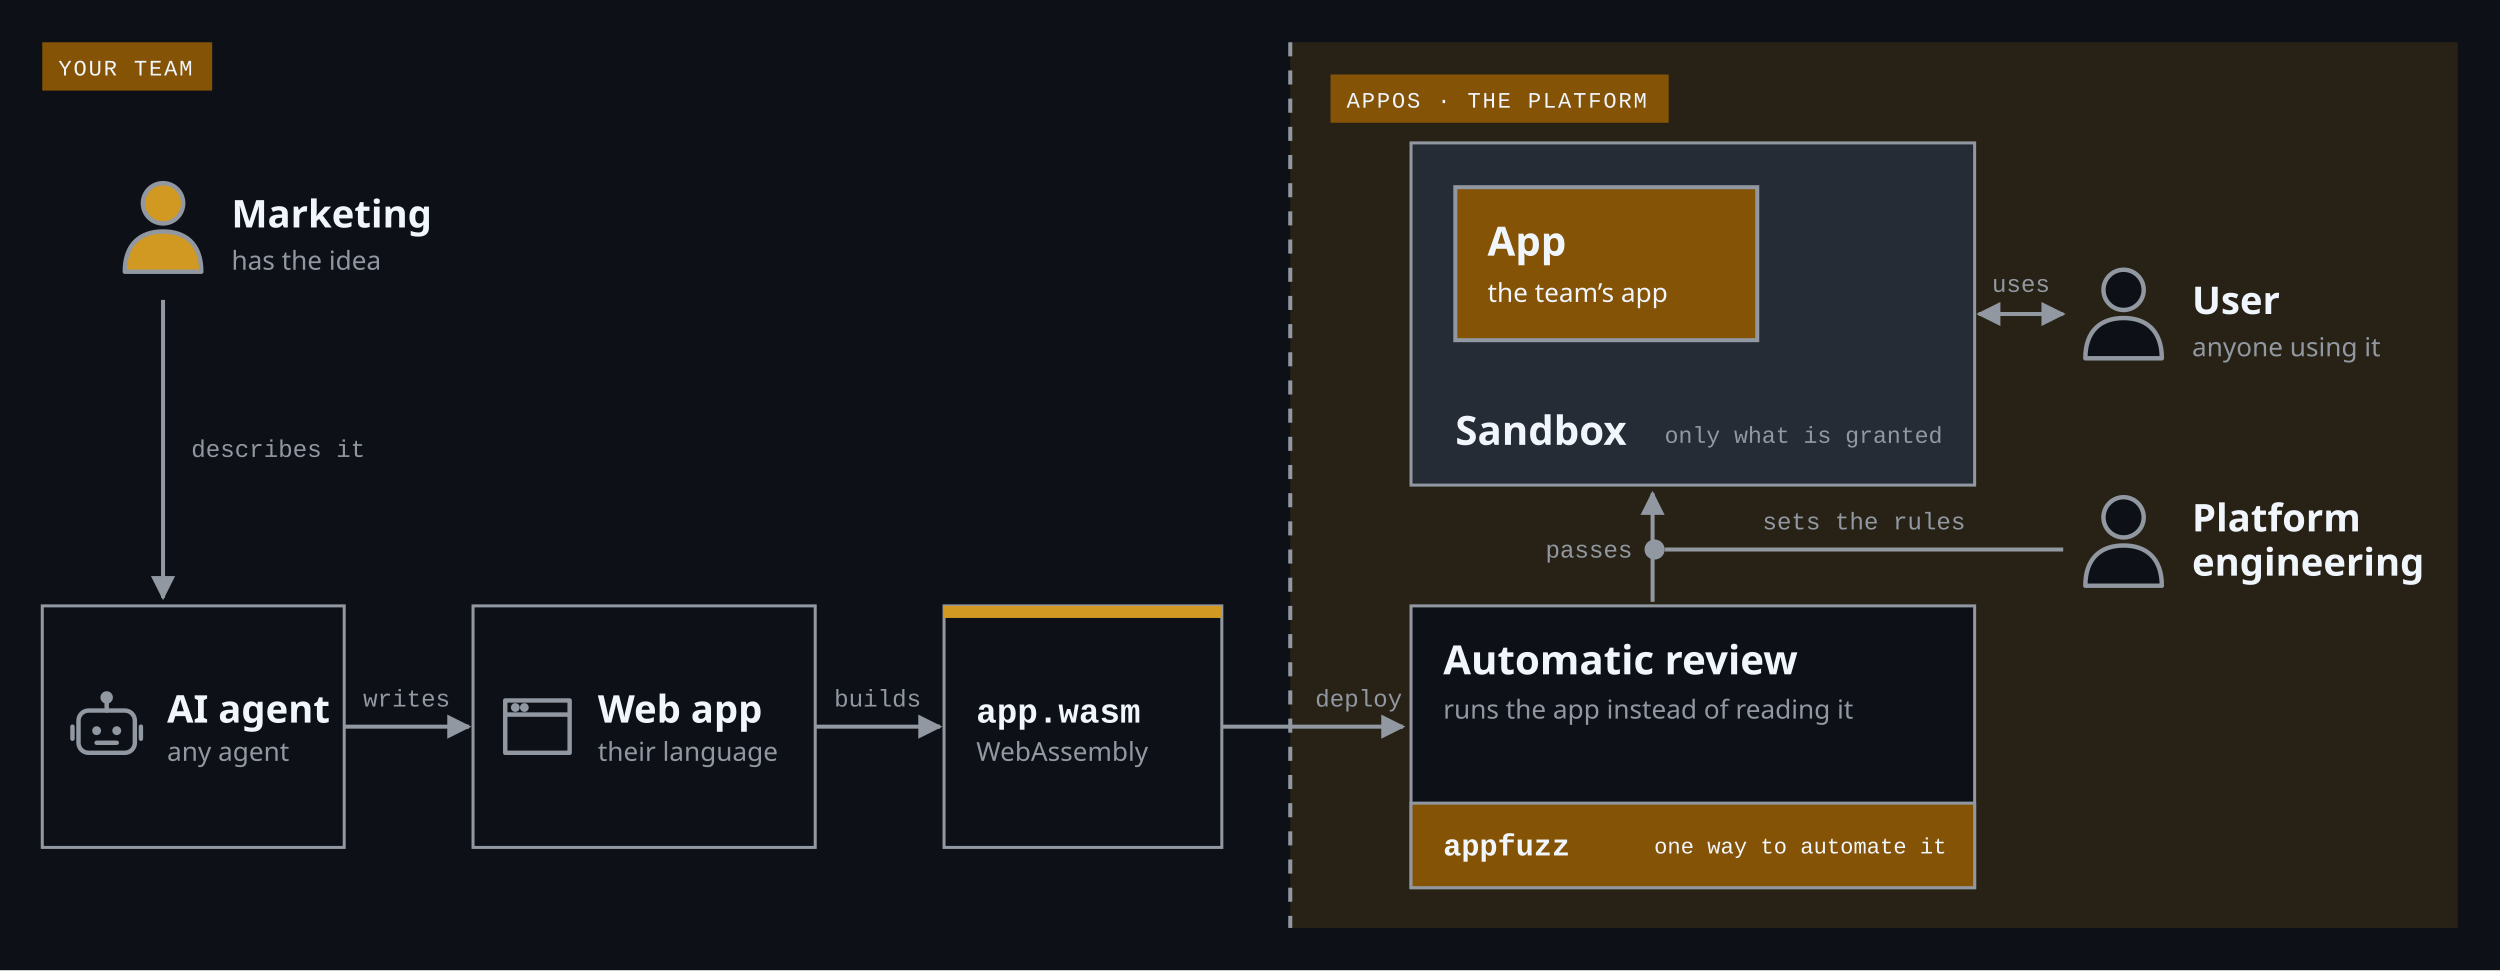
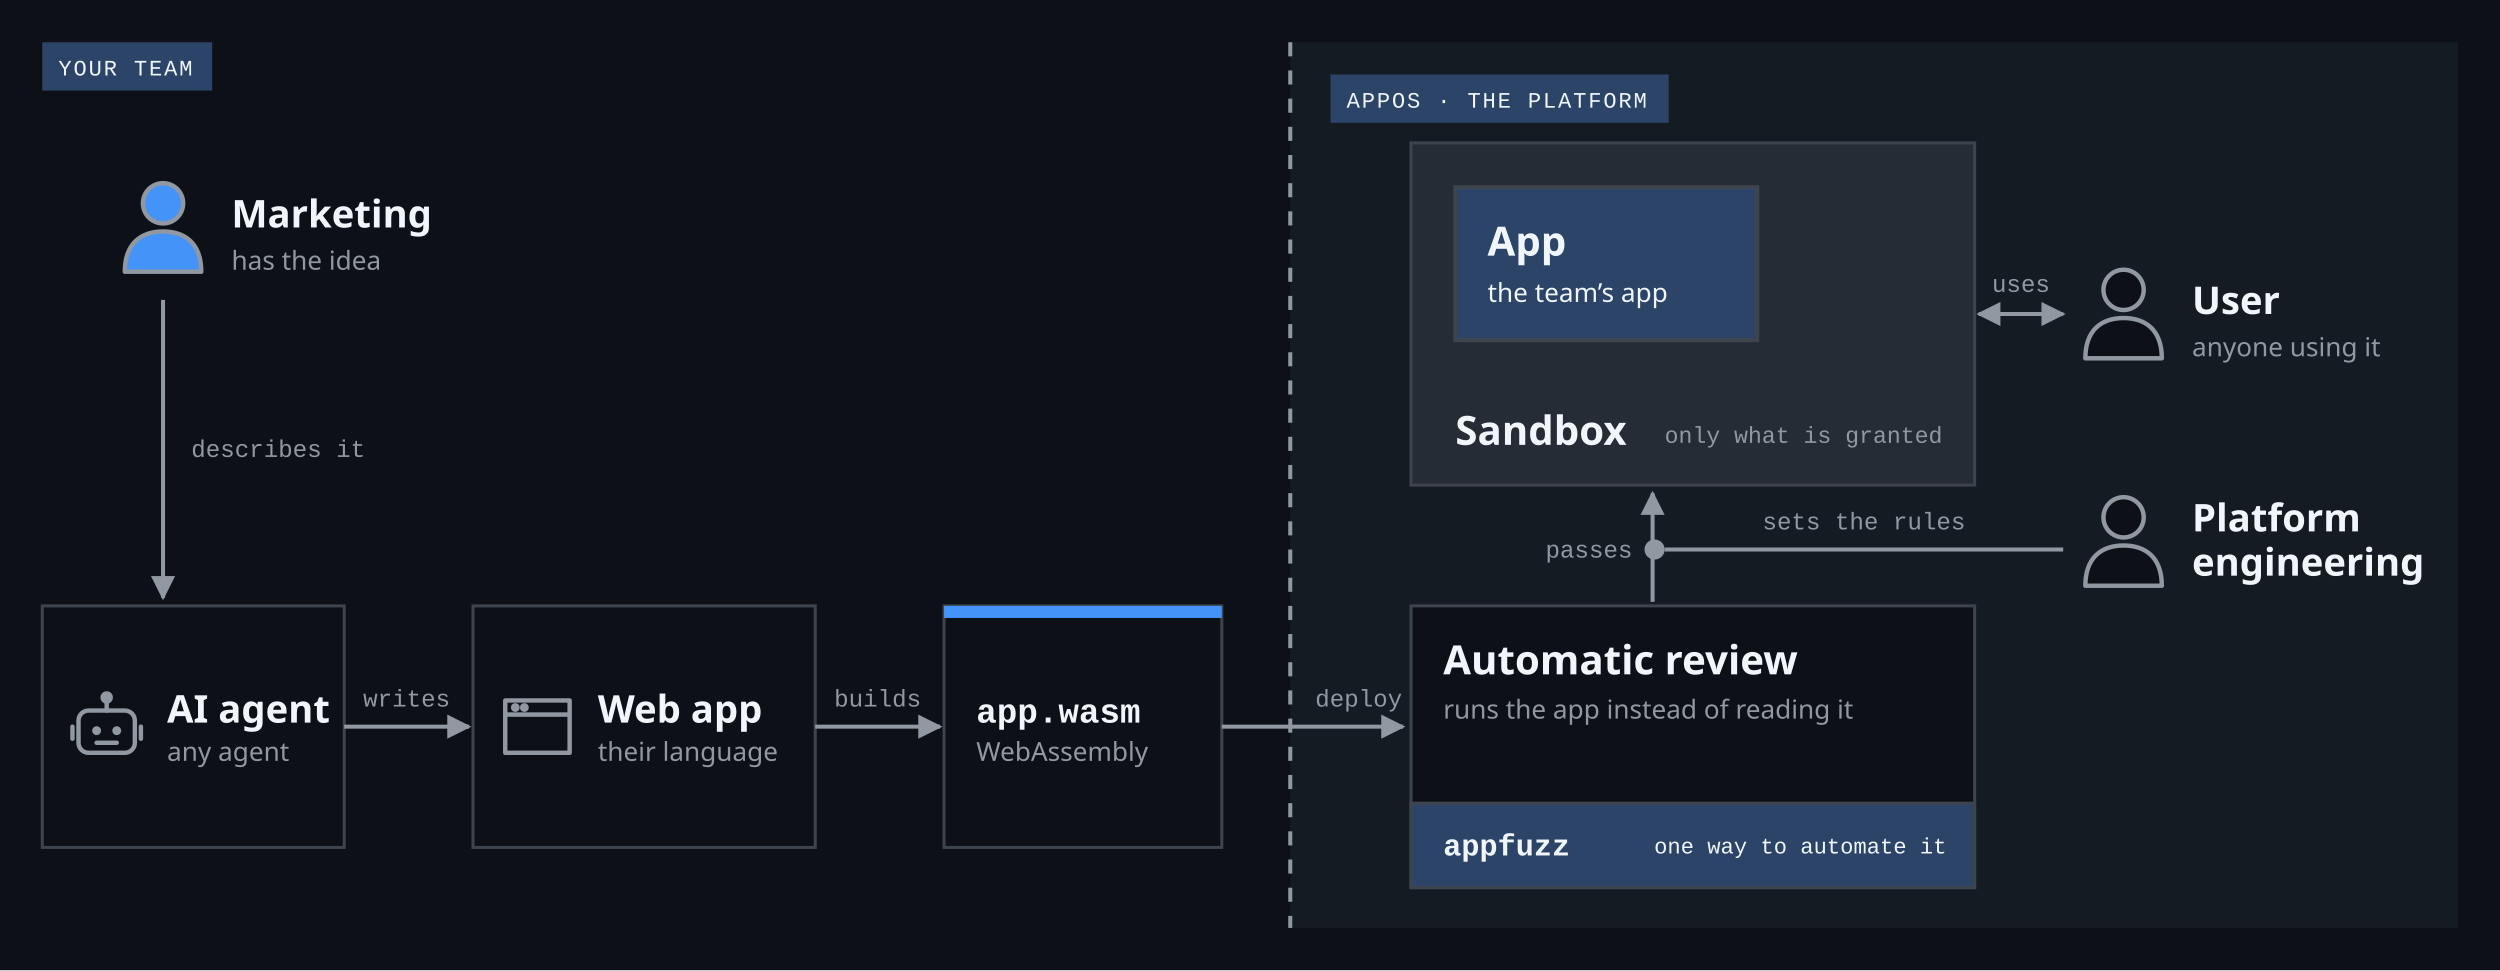
<svg xmlns="http://www.w3.org/2000/svg" viewBox="-21 -21 1242 482" width="1242" height="482" role="img" aria-label="How marketing ships with AppOS. Marketing describes an idea to its AI agent, which writes a web app. The app is built to WebAssembly and deployed to AppOS. An automatic review, for example with appfuzz, checks it; once it passes, it runs in a sandbox that users reach. Platform engineering sets the rules for that step.">
  <rect x="-21" y="-21" width="1242" height="482" fill="#0d1117" />
  <defs>
    <marker id="tf-w" viewBox="0 0 10 10" refX="9" refY="5" markerWidth="6" markerHeight="6" orient="auto-start-reverse">
      <path d="M0,0 L10,5 L0,10 Z" fill="#9198a1" />
    </marker>
  </defs>
-   <rect x="620" y="0" width="580" height="440" fill="#272215" stroke="none" stroke-width="0" />
+   <rect x="620" y="0" width="580" height="440" fill="#151b23" stroke="none" stroke-width="0" />
  <line x1="620" y1="0" x2="620" y2="440" stroke="#9198a1" stroke-width="2" stroke-dasharray="7 7" />
-   <rect x="0" y="0" width="84.4" height="24" fill="#845306" stroke="none" stroke-width="0" />
+   <rect x="0" y="0" width="84.4" height="24" fill="#2b4468" stroke="none" stroke-width="0" />
  <text x="8" y="16.5" font-family="ui-monospace, SFMono-Regular, 'SF Mono', Menlo, Consolas, 'Liberation Mono', monospace" font-size="11" font-weight="400" fill="#f0f6fc" text-anchor="start" letter-spacing=".9">YOUR TEAM</text>
-   <rect x="640" y="16" width="168.0" height="24" fill="#845306" stroke="none" stroke-width="0" />
+   <rect x="640" y="16" width="168.0" height="24" fill="#2b4468" stroke="none" stroke-width="0" />
  <text x="648" y="32.5" font-family="ui-monospace, SFMono-Regular, 'SF Mono', Menlo, Consolas, 'Liberation Mono', monospace" font-size="11" font-weight="400" fill="#f0f6fc" text-anchor="start" letter-spacing=".9">APPOS · THE PLATFORM</text>
-   <g fill="#d29922" stroke="#9198a1" stroke-width="2.2" stroke-linejoin="round">
+   <g fill="#4493f8" stroke="#9198a1" stroke-width="2.2" stroke-linejoin="round">
    <circle cx="60" cy="80" r="10" />
    <path d="M41,114 C41,100 49,94 60,94 C71,94 79,100 79,114 Z" />
  </g>
  <text x="94" y="92" font-family="-apple-system, BlinkMacSystemFont, 'Segoe UI', 'Noto Sans', Helvetica, Arial, sans-serif" font-size="19" font-weight="700" fill="#f0f6fc" text-anchor="start">Marketing</text>
  <text x="94" y="113" font-family="-apple-system, BlinkMacSystemFont, 'Segoe UI', 'Noto Sans', Helvetica, Arial, sans-serif" font-size="13" font-weight="400" fill="#9198a1" text-anchor="start">has the idea</text>
  <polyline points="60,128 60,276" fill="none" stroke="#9198a1" stroke-width="2" marker-end="url(#tf-w)" />
  <text x="74" y="206" font-family="ui-monospace, SFMono-Regular, 'SF Mono', Menlo, Consolas, 'Liberation Mono', monospace" font-size="12" font-weight="400" fill="#9198a1" text-anchor="start">describes it</text>
-   <rect x="0" y="280" width="150" height="120" fill="#0d1117" stroke="#9198a1" stroke-width="1.5" />
+   <rect x="0" y="280" width="150" height="120" fill="#0d1117" stroke="#3d444d" stroke-width="1.5" />
  <g fill="none" stroke="#9198a1" stroke-width="2.2" stroke-linecap="round" stroke-linejoin="round">
    <rect x="18" y="332.0" width="28" height="21" rx="5" />
    <path d="M32 332.0V327.0M15 340.0v6M49 340.0v6" />
    <circle cx="32" cy="325.5" r="2" fill="#9198a1" />
    <circle cx="27" cy="342.0" r="2.2" fill="#9198a1" stroke="none" />
    <circle cx="37" cy="342.0" r="2.2" fill="#9198a1" stroke="none" />
    <path d="M27 348.0h10" />
  </g>
  <text x="62" y="338.0" font-family="-apple-system, BlinkMacSystemFont, 'Segoe UI', 'Noto Sans', Helvetica, Arial, sans-serif" font-size="19" font-weight="700" fill="#f0f6fc" text-anchor="start">AI agent</text>
  <text x="62" y="357.0" font-family="-apple-system, BlinkMacSystemFont, 'Segoe UI', 'Noto Sans', Helvetica, Arial, sans-serif" font-size="13" font-weight="400" fill="#9198a1" text-anchor="start">any agent</text>
  <polyline points="150,340 212,340" fill="none" stroke="#9198a1" stroke-width="2" marker-end="url(#tf-w)" />
  <text x="181" y="330" font-family="ui-monospace, SFMono-Regular, 'SF Mono', Menlo, Consolas, 'Liberation Mono', monospace" font-size="12" font-weight="400" fill="#9198a1" text-anchor="middle">writes</text>
-   <rect x="214" y="280" width="170" height="120" fill="#0d1117" stroke="#9198a1" stroke-width="1.5" />
+   <rect x="214" y="280" width="170" height="120" fill="#0d1117" stroke="#3d444d" stroke-width="1.5" />
  <g fill="none" stroke="#9198a1" stroke-width="2.2" stroke-linejoin="round">
    <rect x="230" y="327.0" width="32" height="26" />
    <path d="M230 334.0h32" />
    <circle cx="235" cy="330.5" r="1.1" fill="#9198a1" />
    <circle cx="239.5" cy="330.5" r="1.1" fill="#9198a1" />
  </g>
  <text x="276" y="338.0" font-family="-apple-system, BlinkMacSystemFont, 'Segoe UI', 'Noto Sans', Helvetica, Arial, sans-serif" font-size="19" font-weight="700" fill="#f0f6fc" text-anchor="start">Web app</text>
  <text x="276" y="357.0" font-family="-apple-system, BlinkMacSystemFont, 'Segoe UI', 'Noto Sans', Helvetica, Arial, sans-serif" font-size="13" font-weight="400" fill="#9198a1" text-anchor="start">their language</text>
  <polyline points="384,340 446,340" fill="none" stroke="#9198a1" stroke-width="2" marker-end="url(#tf-w)" />
  <text x="415" y="330" font-family="ui-monospace, SFMono-Regular, 'SF Mono', Menlo, Consolas, 'Liberation Mono', monospace" font-size="12" font-weight="400" fill="#9198a1" text-anchor="middle">builds</text>
-   <rect x="448" y="280" width="138" height="120" fill="#0d1117" stroke="#9198a1" stroke-width="1.5" />
-   <rect x="448" y="280" width="138" height="6" fill="#d29922" stroke="none" stroke-width="0" />
+   <rect x="448" y="280" width="138" height="120" fill="#0d1117" stroke="#3d444d" stroke-width="1.5" />
+   <rect x="448" y="280" width="138" height="6" fill="#4493f8" stroke="none" stroke-width="0" />
  <text x="464" y="338.0" font-family="ui-monospace, SFMono-Regular, 'SF Mono', Menlo, Consolas, 'Liberation Mono', monospace" font-size="17" font-weight="700" fill="#f0f6fc" text-anchor="start">app.wasm</text>
  <text x="464" y="357.0" font-family="-apple-system, BlinkMacSystemFont, 'Segoe UI', 'Noto Sans', Helvetica, Arial, sans-serif" font-size="13" font-weight="400" fill="#9198a1" text-anchor="start">WebAssembly</text>
  <polyline points="586,340 676,340" fill="none" stroke="#9198a1" stroke-width="2" marker-end="url(#tf-w)" />
  <text x="654" y="330" font-family="ui-monospace, SFMono-Regular, 'SF Mono', Menlo, Consolas, 'Liberation Mono', monospace" font-size="12" font-weight="400" fill="#9198a1" text-anchor="middle">deploy</text>
-   <rect x="680" y="280" width="280" height="140" fill="#0d1117" stroke="#9198a1" stroke-width="1.5" />
+   <rect x="680" y="280" width="280" height="140" fill="#0d1117" stroke="#3d444d" stroke-width="1.5" />
  <text x="696" y="314" font-family="-apple-system, BlinkMacSystemFont, 'Segoe UI', 'Noto Sans', Helvetica, Arial, sans-serif" font-size="20" font-weight="700" fill="#f0f6fc" text-anchor="start">Automatic review</text>
  <text x="696" y="336" font-family="-apple-system, BlinkMacSystemFont, 'Segoe UI', 'Noto Sans', Helvetica, Arial, sans-serif" font-size="13" font-weight="400" fill="#9198a1" text-anchor="start">runs the app instead of reading it</text>
-   <rect x="680" y="378" width="280" height="42" fill="#845306" stroke="#9198a1" stroke-width="1.5" />
+   <rect x="680" y="378" width="280" height="42" fill="#2b4468" stroke="#3d444d" stroke-width="1.5" />
  <text x="696" y="404.0" font-family="ui-monospace, SFMono-Regular, 'SF Mono', Menlo, Consolas, 'Liberation Mono', monospace" font-size="15" font-weight="700" fill="#f0f6fc" text-anchor="start">appfuzz</text>
  <text x="946" y="403.0" font-family="ui-monospace, SFMono-Regular, 'SF Mono', Menlo, Consolas, 'Liberation Mono', monospace" font-size="11" font-weight="400" fill="#f0f6fc" text-anchor="end">one way to automate it</text>
-   <rect x="680" y="50" width="280" height="170" fill="#262c36" stroke="#9198a1" stroke-width="1.5" />
-   <rect x="702" y="72" width="150" height="76" fill="#845306" stroke="#9198a1" stroke-width="2" />
+   <rect x="680" y="50" width="280" height="170" fill="#262c36" stroke="#3d444d" stroke-width="1.5" />
+   <rect x="702" y="72" width="150" height="76" fill="#2b4468" stroke="#3d444d" stroke-width="2" />
  <text x="718" y="106" font-family="-apple-system, BlinkMacSystemFont, 'Segoe UI', 'Noto Sans', Helvetica, Arial, sans-serif" font-size="20" font-weight="700" fill="#f0f6fc" text-anchor="start">App</text>
  <text x="718" y="129" font-family="-apple-system, BlinkMacSystemFont, 'Segoe UI', 'Noto Sans', Helvetica, Arial, sans-serif" font-size="13" font-weight="400" fill="#f0f6fc" text-anchor="start">the team’s app</text>
  <text x="702" y="200" font-family="-apple-system, BlinkMacSystemFont, 'Segoe UI', 'Noto Sans', Helvetica, Arial, sans-serif" font-size="20" font-weight="700" fill="#f0f6fc" text-anchor="start">Sandbox</text>
  <text x="944" y="199" font-family="ui-monospace, SFMono-Regular, 'SF Mono', Menlo, Consolas, 'Liberation Mono', monospace" font-size="11.5" font-weight="400" fill="#9198a1" text-anchor="end">only what is granted</text>
  <polyline points="800,278 800,224" fill="none" stroke="#9198a1" stroke-width="2" marker-end="url(#tf-w)" />
  <text x="790" y="256" font-family="ui-monospace, SFMono-Regular, 'SF Mono', Menlo, Consolas, 'Liberation Mono', monospace" font-size="12" font-weight="400" fill="#9198a1" text-anchor="end">passes</text>
  <g fill="#0d1117" stroke="#9198a1" stroke-width="2.2" stroke-linejoin="round">
    <circle cx="1034" cy="123" r="10" />
    <path d="M1015,157 C1015,143 1023,137 1034,137 C1045,137 1053,143 1053,157 Z" />
  </g>
  <text x="1068" y="135" font-family="-apple-system, BlinkMacSystemFont, 'Segoe UI', 'Noto Sans', Helvetica, Arial, sans-serif" font-size="19" font-weight="700" fill="#f0f6fc" text-anchor="start">User</text>
  <text x="1068" y="156" font-family="-apple-system, BlinkMacSystemFont, 'Segoe UI', 'Noto Sans', Helvetica, Arial, sans-serif" font-size="13" font-weight="400" fill="#9198a1" text-anchor="start">anyone using it</text>
  <polyline points="962,135 1004,135" fill="none" stroke="#9198a1" stroke-width="2" marker-start="url(#tf-w)" marker-end="url(#tf-w)" />
  <text x="983" y="124" font-family="ui-monospace, SFMono-Regular, 'SF Mono', Menlo, Consolas, 'Liberation Mono', monospace" font-size="12" font-weight="400" fill="#9198a1" text-anchor="middle">uses</text>
  <g fill="#0d1117" stroke="#9198a1" stroke-width="2.2" stroke-linejoin="round">
    <circle cx="1034" cy="236" r="10" />
    <path d="M1015,270 C1015,256 1023,250 1034,250 C1045,250 1053,256 1053,270 Z" />
  </g>
  <text x="1068" y="243" font-family="-apple-system, BlinkMacSystemFont, 'Segoe UI', 'Noto Sans', Helvetica, Arial, sans-serif" font-size="19" font-weight="700" fill="#f0f6fc" text-anchor="start">Platform</text>
  <text x="1068" y="265" font-family="-apple-system, BlinkMacSystemFont, 'Segoe UI', 'Noto Sans', Helvetica, Arial, sans-serif" font-size="19" font-weight="700" fill="#f0f6fc" text-anchor="start">engineering</text>
  <line x1="1004" y1="252" x2="806" y2="252" stroke="#9198a1" stroke-width="2" />
  <circle cx="801" cy="252" r="5" fill="#9198a1" />
  <text x="905" y="242" font-family="ui-monospace, SFMono-Regular, 'SF Mono', Menlo, Consolas, 'Liberation Mono', monospace" font-size="12" font-weight="400" fill="#9198a1" text-anchor="middle">sets the rules</text>
</svg>
